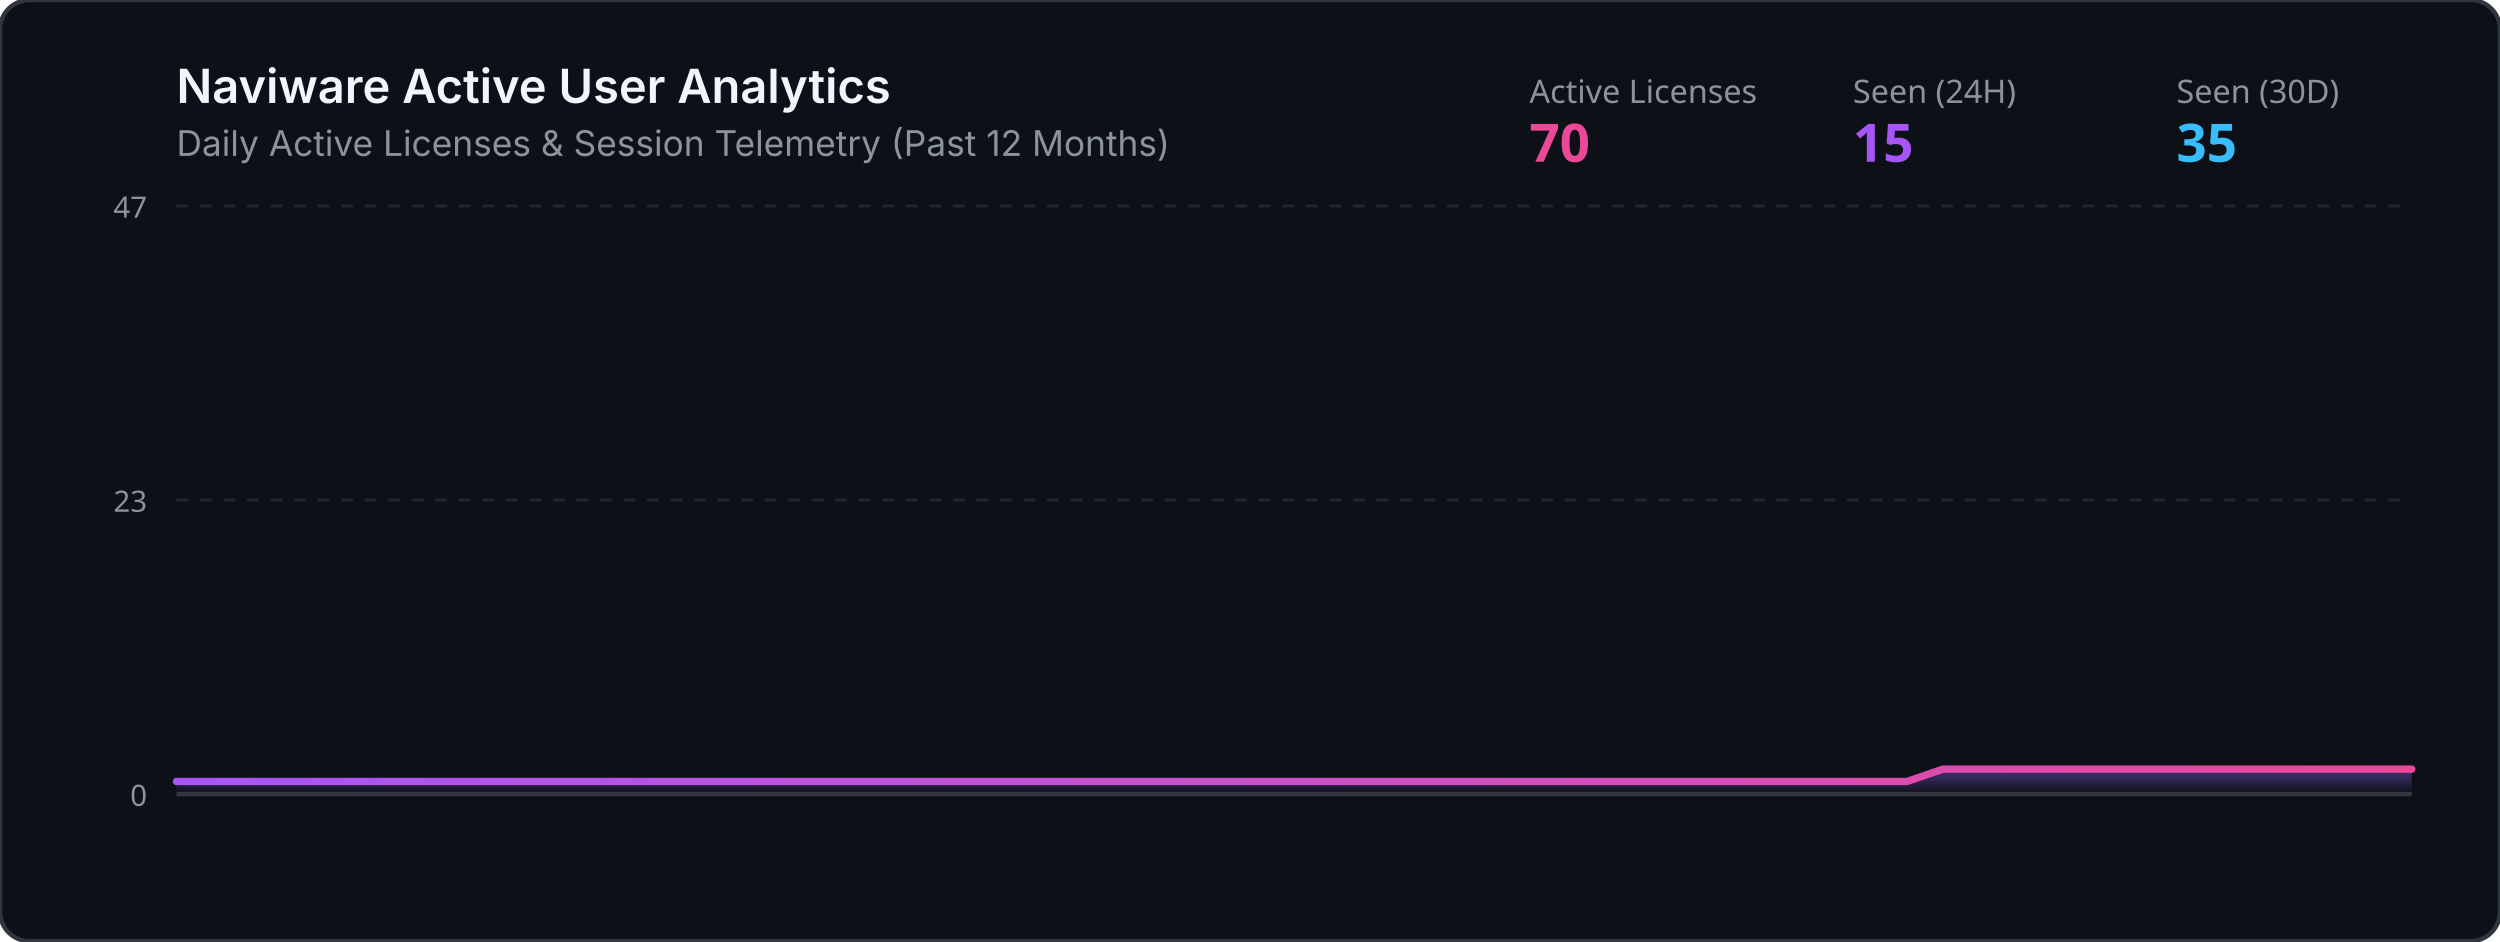
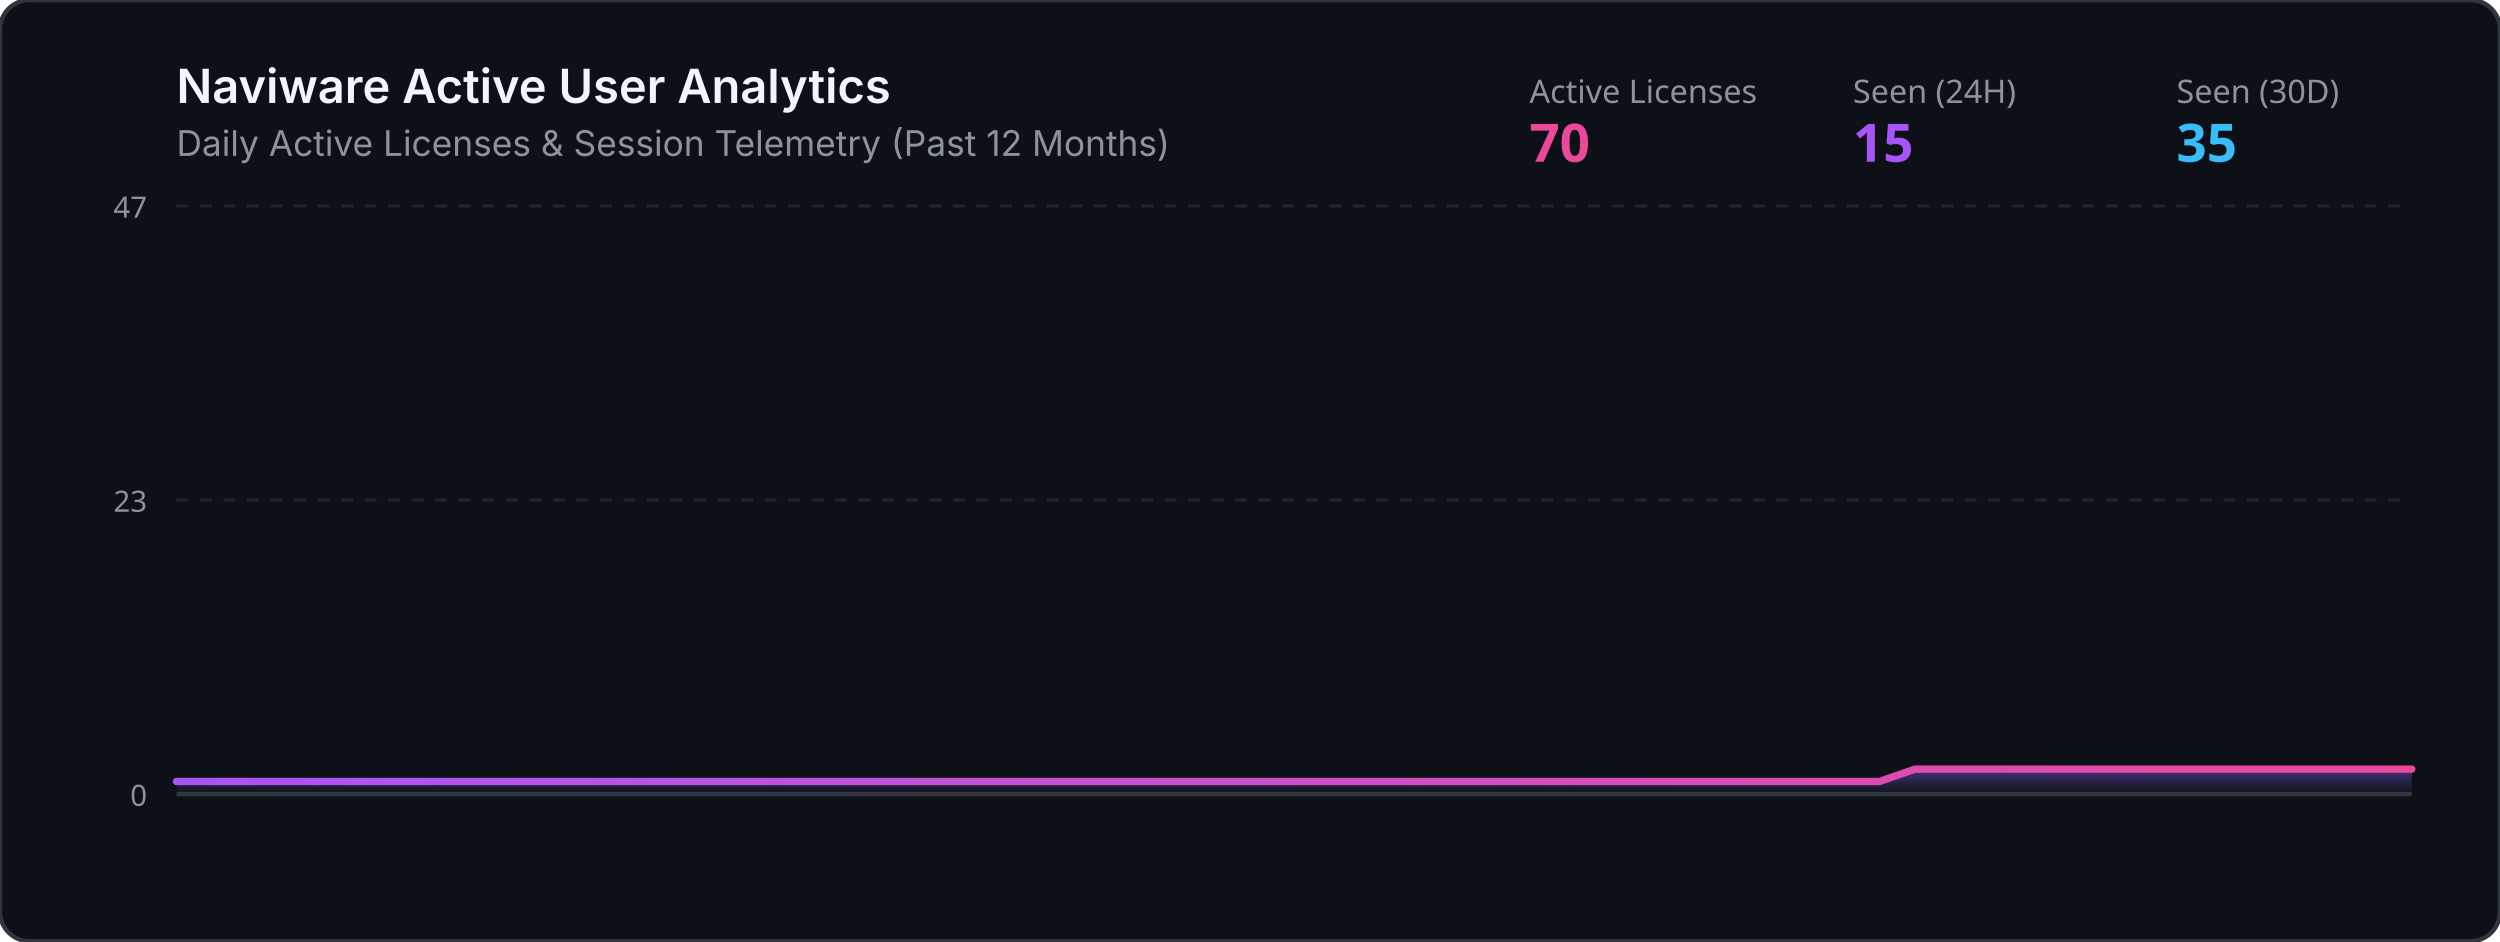
<svg xmlns="http://www.w3.org/2000/svg" viewBox="0 0 850 320" width="100%" height="320">
  <defs>
    <linearGradient id="grad" x1="0%" y1="0%" x2="0%" y2="100%">
      <stop offset="0%" stop-color="#8b5cf6" stop-opacity="0.45" />
      <stop offset="100%" stop-color="#8b5cf6" stop-opacity="0.0" />
    </linearGradient>
    <linearGradient id="lineGrad" x1="0%" y1="0%" x2="100%" y2="0%">
      <stop offset="0%" stop-color="#a855f7" />
      <stop offset="100%" stop-color="#ec4899" />
    </linearGradient>
  </defs>
  <rect width="850" height="320" rx="10" fill="#0d1117" stroke="#30363d" stroke-width="1.5" />
  <text x="60" y="35" fill="#f0f6fc" font-family="-apple-system,BlinkMacSystemFont,Segoe UI,sans-serif" font-size="16" font-weight="600">Naviware Active User Analytics</text>
  <text x="60" y="53" fill="#8b949e" font-family="-apple-system,BlinkMacSystemFont,Segoe UI,sans-serif" font-size="12">Daily Active Licenses &amp; Session Telemetry (Past 12 Months)</text>
  <text x="520" y="35" fill="#8b949e" font-family="sans-serif" font-size="11">Active Licenses</text>
  <text x="520" y="55" fill="#ec4899" font-family="sans-serif" font-size="18" font-weight="bold">70</text>
  <text x="630" y="35" fill="#8b949e" font-family="sans-serif" font-size="11">Seen (24H)</text>
  <text x="630" y="55" fill="#a855f7" font-family="sans-serif" font-size="18" font-weight="bold">15</text>
  <text x="740" y="35" fill="#8b949e" font-family="sans-serif" font-size="11">Seen (30D)</text>
  <text x="740" y="55" fill="#38bdf8" font-family="sans-serif" font-size="18" font-weight="bold">35</text>
  <line x1="60" y1="70" x2="820" y2="70" stroke="#21262d" stroke-width="1" stroke-dasharray="4" />
  <line x1="60" y1="170.0" x2="820" y2="170.0" stroke="#21262d" stroke-width="1" stroke-dasharray="4" />
  <line x1="60" y1="270" x2="820" y2="270" stroke="#30363d" stroke-width="1.5" />
  <text x="50" y="74" fill="#8b949e" font-family="sans-serif" font-size="10" text-anchor="end">47</text>
  <text x="50" y="174.0" fill="#8b949e" font-family="sans-serif" font-size="10" text-anchor="end">23</text>
  <text x="50" y="274" fill="#8b949e" font-family="sans-serif" font-size="10" text-anchor="end">0</text>
-   <polygon points="60,270 60.0,265.7 72.3,265.7 84.5,265.7 96.8,265.7 109.0,265.7 121.3,265.7 133.5,265.7 145.8,265.7 158.1,265.7 170.3,265.7 182.6,265.7 194.8,265.7 207.1,265.7 219.4,265.7 231.6,265.7 243.9,265.7 256.1,265.7 268.4,265.7 280.6,265.7 292.9,265.7 305.2,265.7 317.4,265.7 329.7,265.7 341.9,265.7 354.2,265.7 366.5,265.7 378.7,265.7 391.0,265.7 403.2,265.7 415.5,265.7 427.7,265.7 440.0,265.7 452.3,265.7 464.5,265.7 476.8,265.7 489.0,265.7 501.3,265.7 513.5,265.7 525.8,265.7 538.1,265.7 550.3,265.7 562.6,265.7 574.8,265.7 587.1,265.7 599.4,265.7 611.6,265.7 623.9,265.7 636.1,265.7 648.4,265.7 660.6,261.5 672.9,261.5 685.2,261.5 697.4,261.5 709.7,261.5 721.9,261.5 734.2,261.5 746.5,261.5 758.7,261.5 771.0,261.5 783.2,261.5 795.5,261.5 807.7,261.5 820.0,261.5 820,270" fill="url(#grad)" />
-   <polyline points="60.0,265.7 72.3,265.7 84.5,265.7 96.8,265.7 109.0,265.7 121.3,265.7 133.5,265.7 145.8,265.7 158.1,265.7 170.3,265.7 182.6,265.7 194.8,265.7 207.1,265.7 219.4,265.7 231.6,265.7 243.9,265.7 256.1,265.7 268.4,265.7 280.6,265.7 292.9,265.7 305.2,265.7 317.4,265.7 329.7,265.7 341.9,265.7 354.2,265.7 366.5,265.7 378.7,265.7 391.0,265.7 403.2,265.7 415.5,265.7 427.7,265.7 440.0,265.7 452.3,265.7 464.5,265.7 476.8,265.7 489.0,265.7 501.3,265.7 513.5,265.7 525.8,265.7 538.1,265.7 550.3,265.7 562.6,265.7 574.8,265.7 587.1,265.7 599.4,265.7 611.6,265.7 623.9,265.7 636.1,265.7 648.4,265.7 660.6,261.5 672.9,261.5 685.2,261.5 697.4,261.5 709.7,261.5 721.9,261.5 734.2,261.5 746.5,261.5 758.7,261.5 771.0,261.5 783.2,261.5 795.5,261.5 807.7,261.5 820.0,261.5" fill="none" stroke="url(#lineGrad)" stroke-width="2.5" stroke-linecap="round" stroke-linejoin="round" />
+   <polygon points="60,270 60.0,265.7 72.1,265.7 84.1,265.7 96.2,265.7 108.3,265.7 120.3,265.7 132.4,265.7 144.4,265.7 156.5,265.7 168.6,265.7 180.6,265.7 192.7,265.7 204.8,265.7 216.8,265.7 228.9,265.7 241.0,265.7 253.0,265.7 265.1,265.7 277.1,265.7 289.2,265.7 301.3,265.7 313.3,265.7 325.4,265.7 337.5,265.7 349.5,265.7 361.6,265.7 373.7,265.7 385.7,265.7 397.8,265.7 409.8,265.7 421.9,265.7 434.0,265.7 446.0,265.7 458.1,265.7 470.2,265.7 482.2,265.7 494.3,265.7 506.3,265.7 518.4,265.7 530.5,265.7 542.5,265.7 554.6,265.7 566.7,265.7 578.7,265.7 590.8,265.7 602.9,265.7 614.9,265.7 627.0,265.7 639.0,265.7 651.1,261.5 663.2,261.5 675.2,261.5 687.3,261.5 699.4,261.5 711.4,261.5 723.5,261.5 735.6,261.5 747.6,261.5 759.7,261.5 771.7,261.5 783.8,261.5 795.9,261.5 807.9,261.5 820.0,261.5 820,270" fill="url(#grad)" />
+   <polyline points="60.0,265.7 72.1,265.7 84.1,265.7 96.2,265.7 108.3,265.7 120.3,265.7 132.4,265.7 144.4,265.7 156.5,265.7 168.6,265.7 180.6,265.7 192.7,265.7 204.8,265.7 216.8,265.7 228.9,265.7 241.0,265.7 253.0,265.7 265.1,265.7 277.1,265.7 289.2,265.7 301.3,265.7 313.3,265.7 325.4,265.7 337.5,265.7 349.5,265.7 361.6,265.7 373.7,265.7 385.7,265.7 397.8,265.7 409.8,265.7 421.9,265.7 434.0,265.7 446.0,265.7 458.1,265.7 470.2,265.7 482.2,265.7 494.3,265.7 506.3,265.7 518.4,265.7 530.5,265.7 542.5,265.7 554.6,265.7 566.7,265.7 578.7,265.7 590.8,265.7 602.9,265.7 614.9,265.7 627.0,265.7 639.0,265.7 651.1,261.5 663.2,261.5 675.2,261.5 687.3,261.5 699.4,261.5 711.4,261.5 723.5,261.5 735.6,261.5 747.6,261.5 759.7,261.5 771.7,261.5 783.8,261.5 795.9,261.5 807.9,261.5 820.0,261.5" fill="none" stroke="url(#lineGrad)" stroke-width="2.5" stroke-linecap="round" stroke-linejoin="round" />
</svg>
